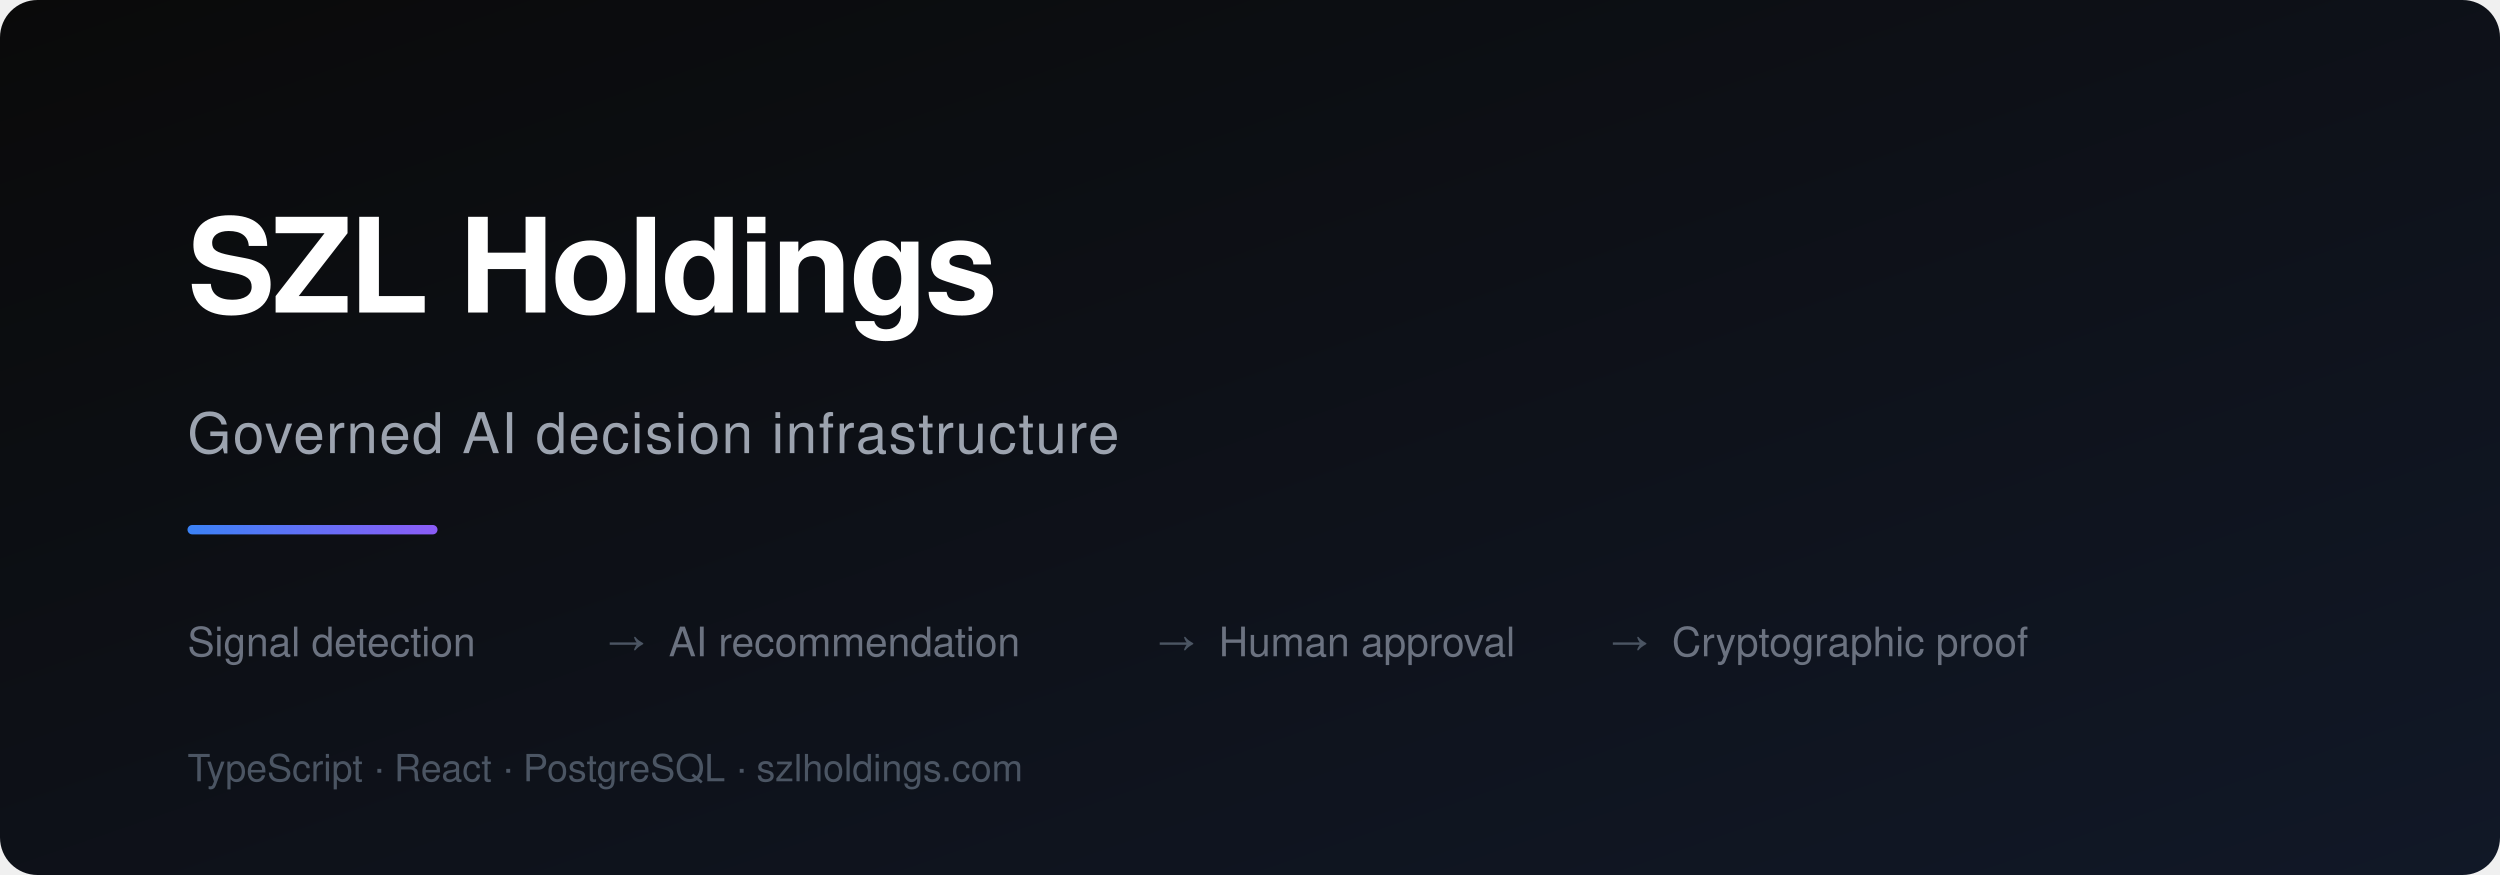
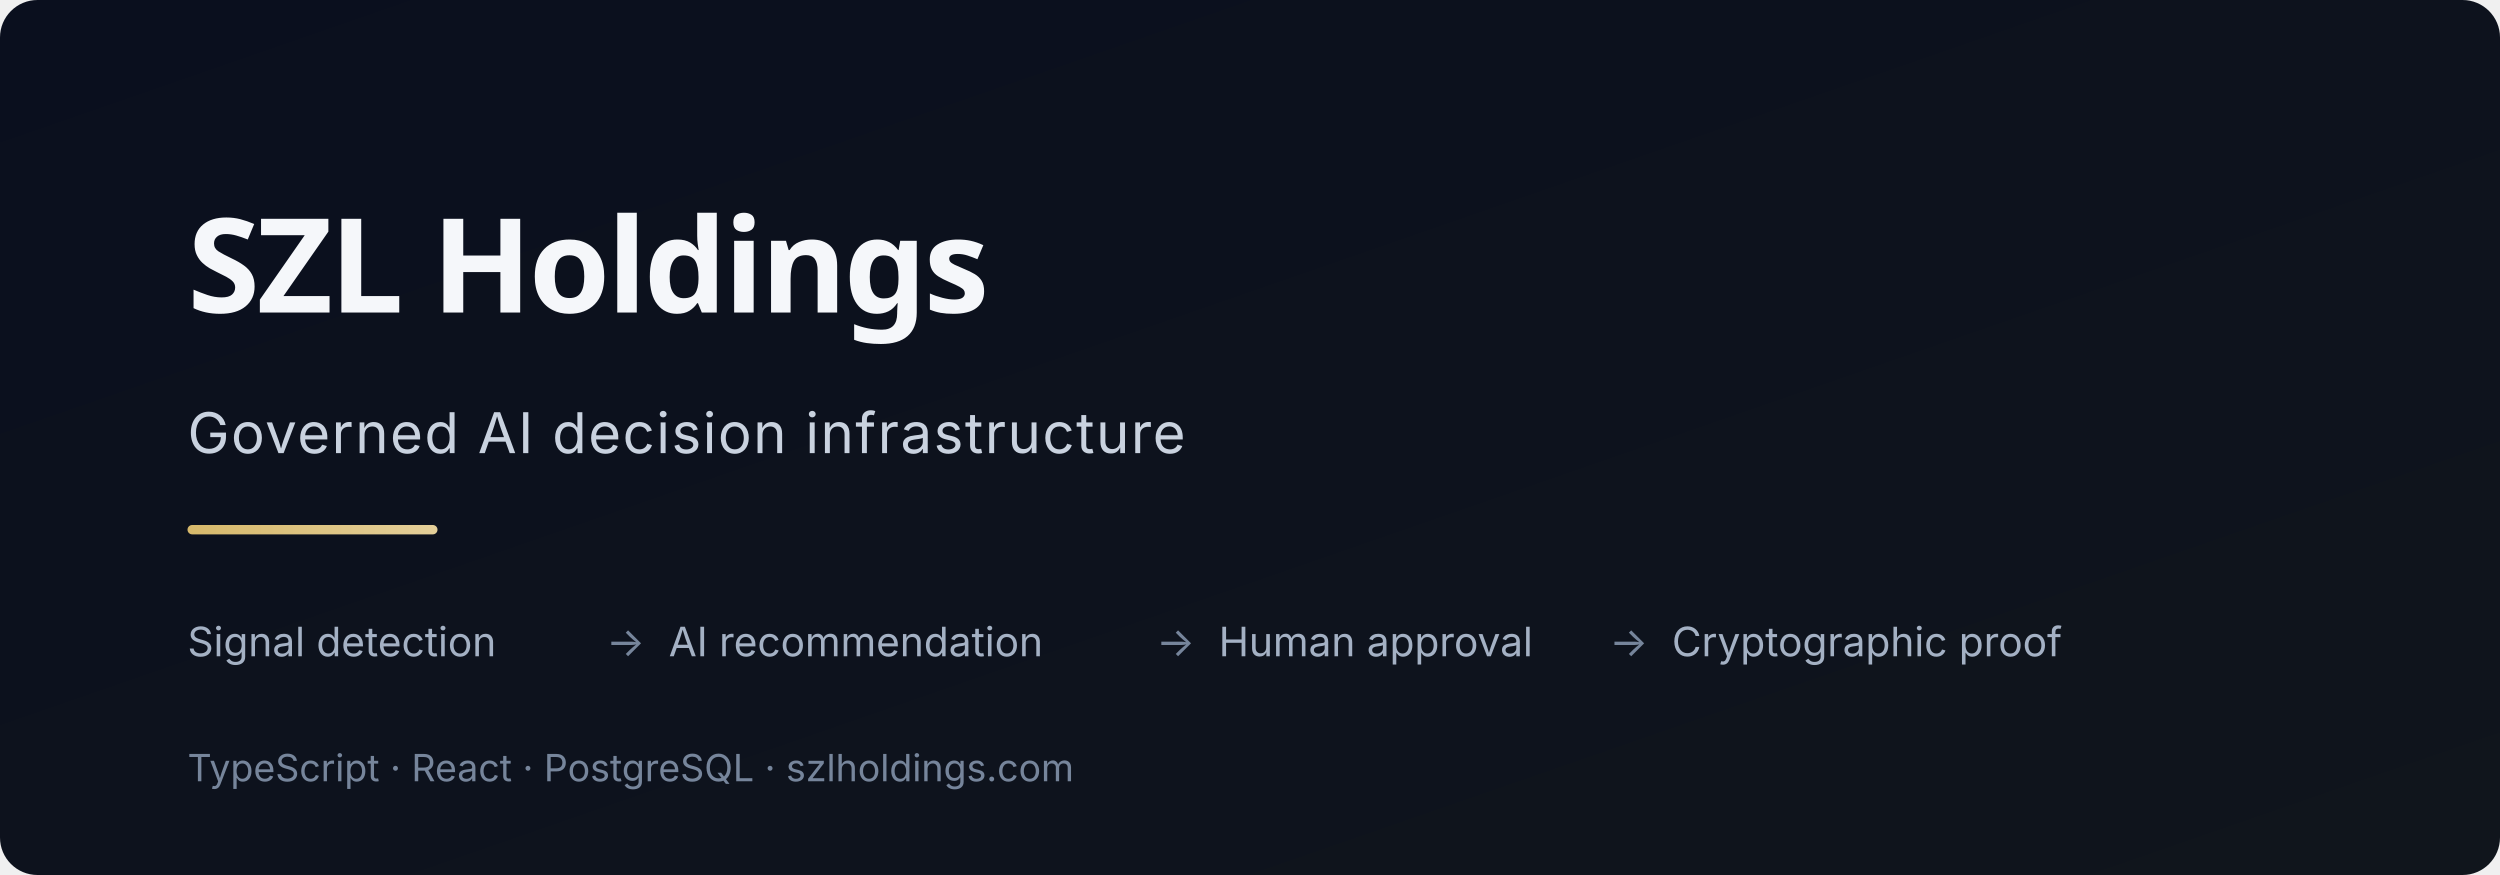
<svg xmlns="http://www.w3.org/2000/svg" width="800" height="280" viewBox="0 0 800 280">
  <defs>
    <linearGradient id="bg" x1="0%" y1="0%" x2="100%" y2="100%">
-       <stop offset="0%" style="stop-color:#0a0a0a" />
-       <stop offset="100%" style="stop-color:#111827" />
+       <stop offset="0%" style="stop-color:#0a0f1e" />
+       <stop offset="100%" style="stop-color:#10151c" />
    </linearGradient>
    <linearGradient id="accent" x1="0%" y1="0%" x2="100%" y2="0%">
-       <stop offset="0%" style="stop-color:#3b82f6" />
-       <stop offset="100%" style="stop-color:#8b5cf6" />
+       <stop offset="0%" style="stop-color:#d7b96b" />
+       <stop offset="100%" style="stop-color:#e4cf99" />
    </linearGradient>
  </defs>
  <rect width="800" height="280" fill="url(#bg)" rx="12" />
  <rect x="60" y="168" width="80" height="3" fill="url(#accent)" rx="1.5" />
-   <text x="60" y="100" font-family="-apple-system, BlinkMacSystemFont, 'Segoe UI', Helvetica, Arial, sans-serif" font-size="42" font-weight="700" fill="#ffffff" letter-spacing="-1">SZL Holdings</text>
-   <text x="60" y="145" font-family="-apple-system, BlinkMacSystemFont, 'Segoe UI', Helvetica, Arial, sans-serif" font-size="18" fill="#9ca3af" letter-spacing="0.5">Governed AI decision infrastructure</text>
-   <text x="60" y="210" font-family="-apple-system, BlinkMacSystemFont, 'Segoe UI', Helvetica, Arial, sans-serif" font-size="13" fill="#6b7280">Signal detection</text>
-   <text x="194" y="210" font-family="-apple-system, BlinkMacSystemFont, 'Segoe UI', Helvetica, Arial, sans-serif" font-size="13" fill="#4b5563">→</text>
-   <text x="214" y="210" font-family="-apple-system, BlinkMacSystemFont, 'Segoe UI', Helvetica, Arial, sans-serif" font-size="13" fill="#6b7280">AI recommendation</text>
-   <text x="370" y="210" font-family="-apple-system, BlinkMacSystemFont, 'Segoe UI', Helvetica, Arial, sans-serif" font-size="13" fill="#4b5563">→</text>
-   <text x="390" y="210" font-family="-apple-system, BlinkMacSystemFont, 'Segoe UI', Helvetica, Arial, sans-serif" font-size="13" fill="#6b7280">Human approval</text>
-   <text x="515" y="210" font-family="-apple-system, BlinkMacSystemFont, 'Segoe UI', Helvetica, Arial, sans-serif" font-size="13" fill="#4b5563">→</text>
-   <text x="535" y="210" font-family="-apple-system, BlinkMacSystemFont, 'Segoe UI', Helvetica, Arial, sans-serif" font-size="13" fill="#6b7280">Cryptographic proof</text>
-   <text x="60" y="250" font-family="-apple-system, BlinkMacSystemFont, 'Segoe UI', Helvetica, Arial, sans-serif" font-size="12" fill="#4b5563">TypeScript · React · PostgreSQL · szlholdings.com</text>
+   <text x="60" y="100" font-family="'Space Grotesk', system-ui, sans-serif" font-size="42" font-weight="700" fill="#f5f7fa" letter-spacing="-1">SZL Holdings</text>
+   <text x="60" y="145" font-family="Inter, system-ui, sans-serif" font-size="18" fill="#c9d2df" letter-spacing="0.5">Governed AI decision infrastructure</text>
+   <text x="60" y="210" font-family="Inter, system-ui, sans-serif" font-size="13" fill="#a4b1c4">Signal detection</text>
+   <text x="194" y="210" font-family="Inter, system-ui, sans-serif" font-size="13" fill="#76859b">→</text>
+   <text x="214" y="210" font-family="Inter, system-ui, sans-serif" font-size="13" fill="#a4b1c4">AI recommendation</text>
+   <text x="370" y="210" font-family="Inter, system-ui, sans-serif" font-size="13" fill="#76859b">→</text>
+   <text x="390" y="210" font-family="Inter, system-ui, sans-serif" font-size="13" fill="#a4b1c4">Human approval</text>
+   <text x="515" y="210" font-family="Inter, system-ui, sans-serif" font-size="13" fill="#76859b">→</text>
+   <text x="535" y="210" font-family="Inter, system-ui, sans-serif" font-size="13" fill="#a4b1c4">Cryptographic proof</text>
+   <text x="60" y="250" font-family="Inter, system-ui, sans-serif" font-size="12" fill="#76859b">TypeScript · React · PostgreSQL · szlholdings.com</text>
</svg>
